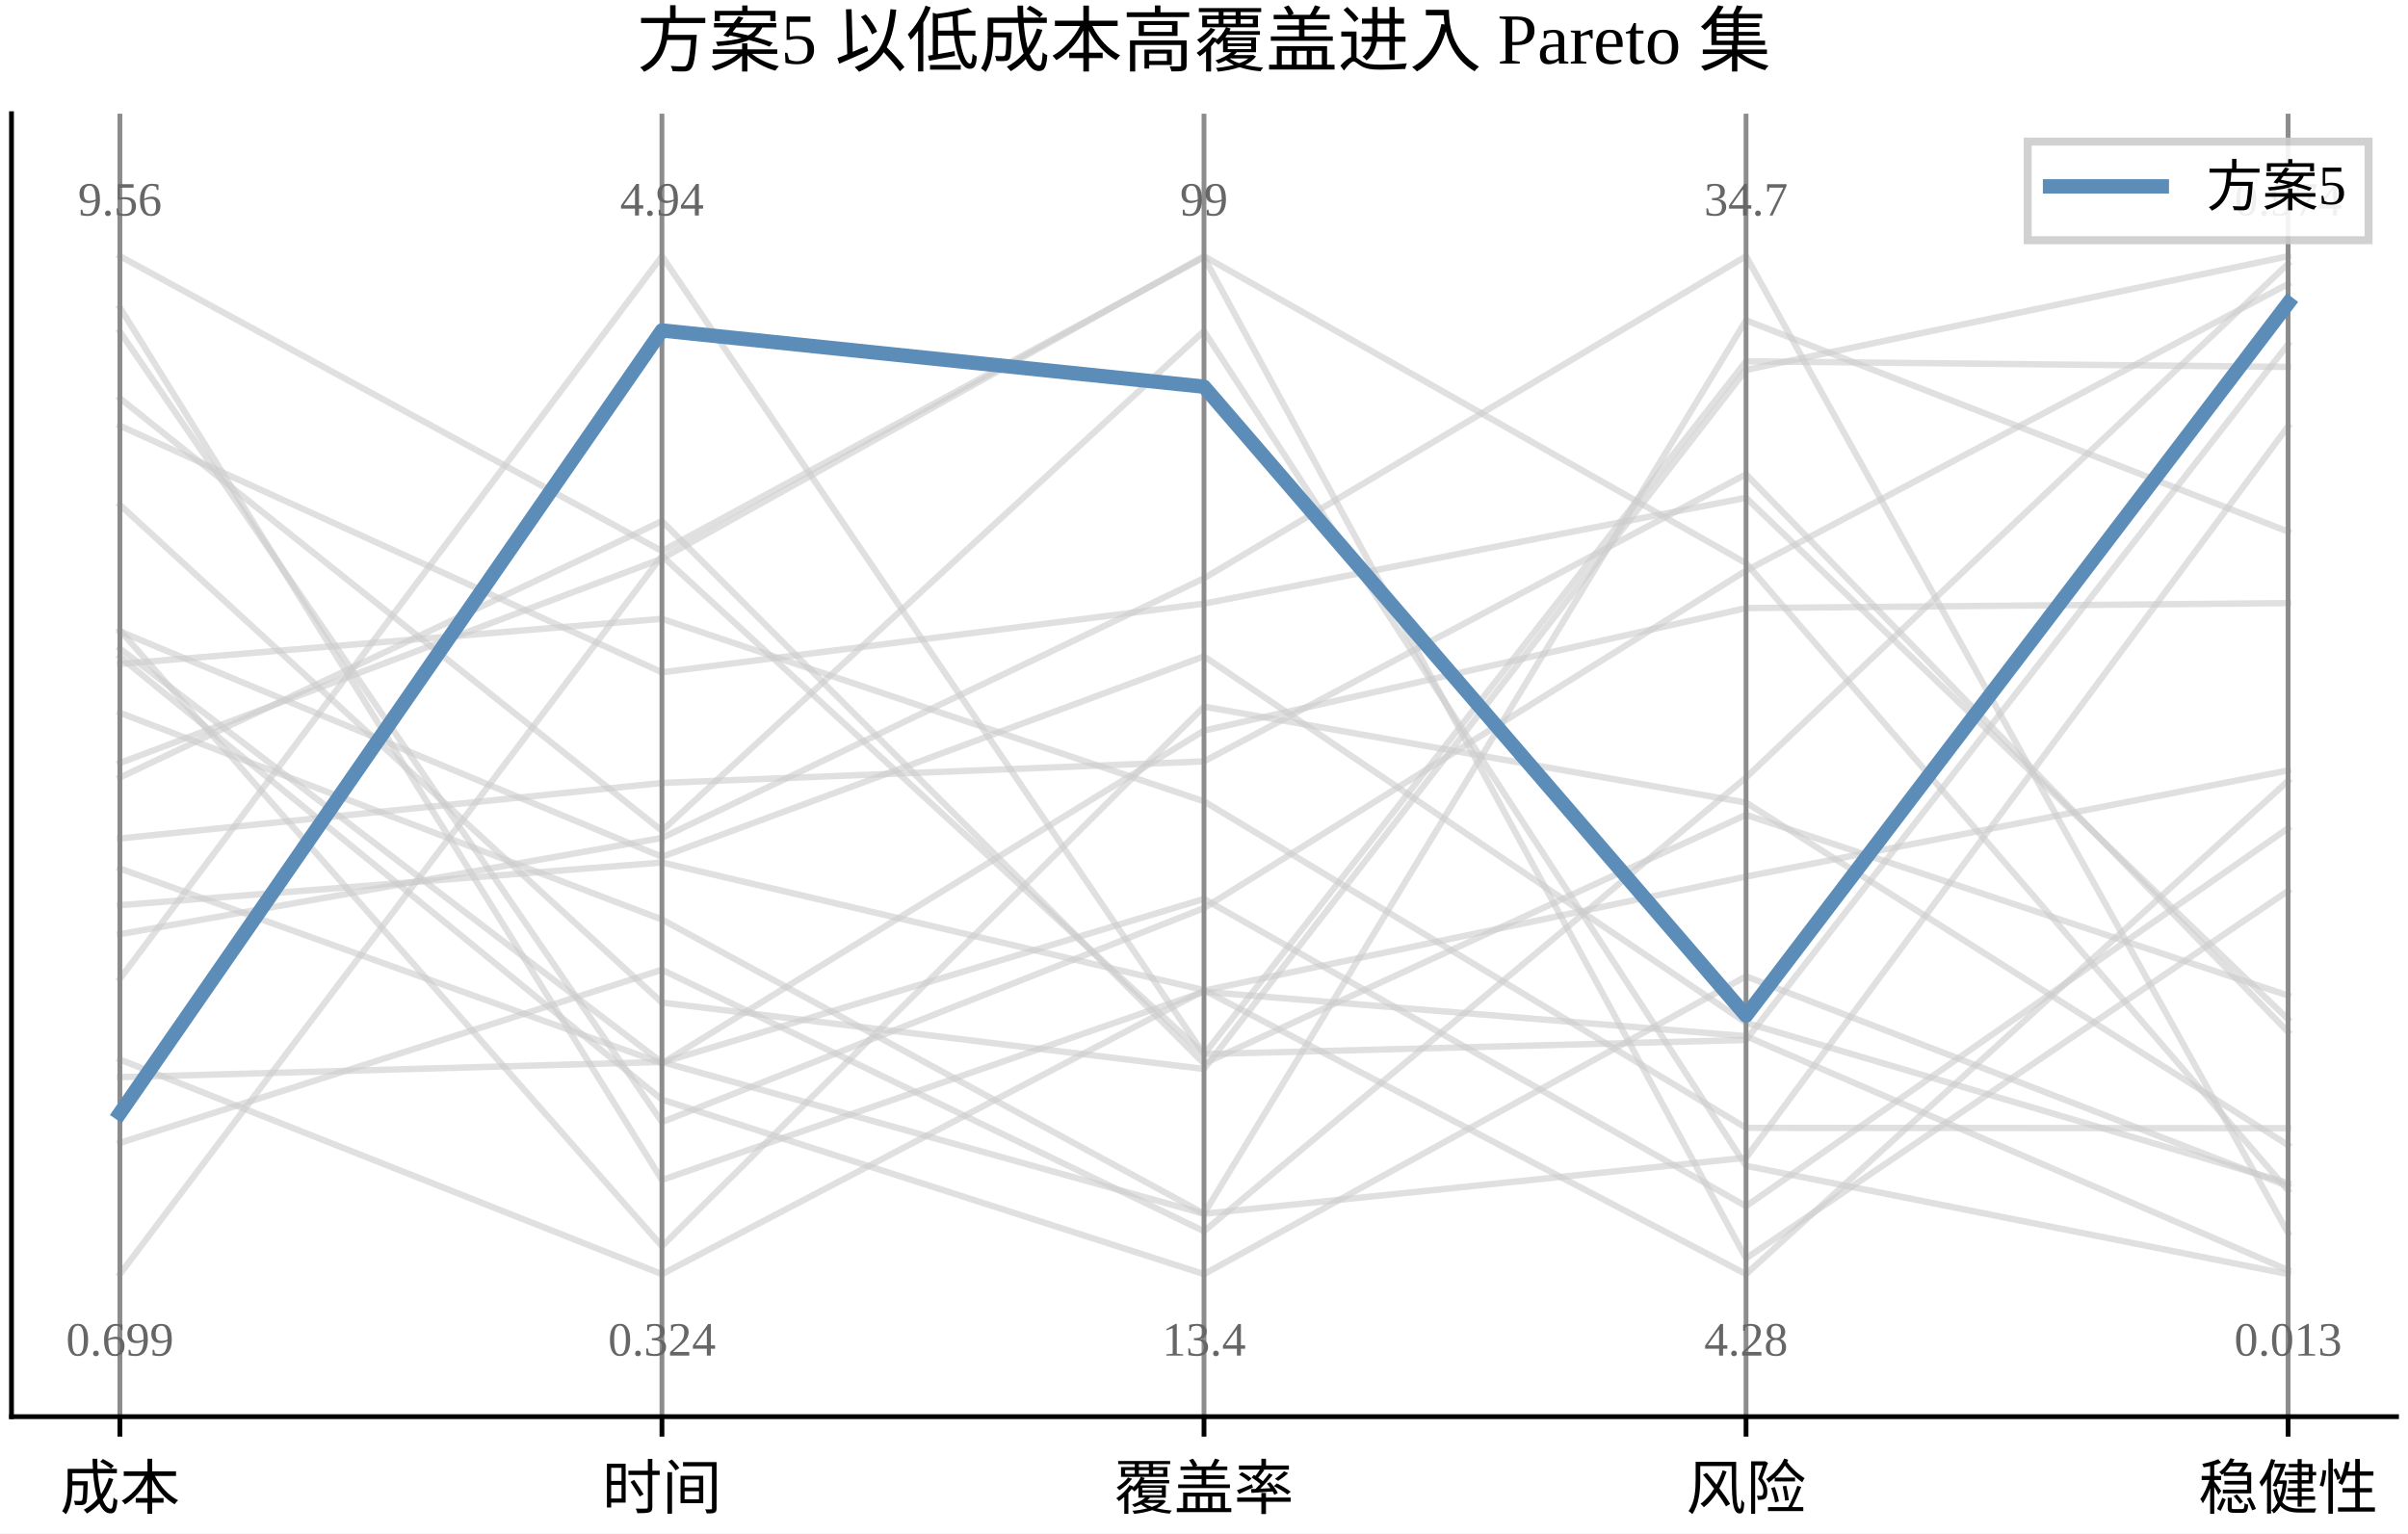
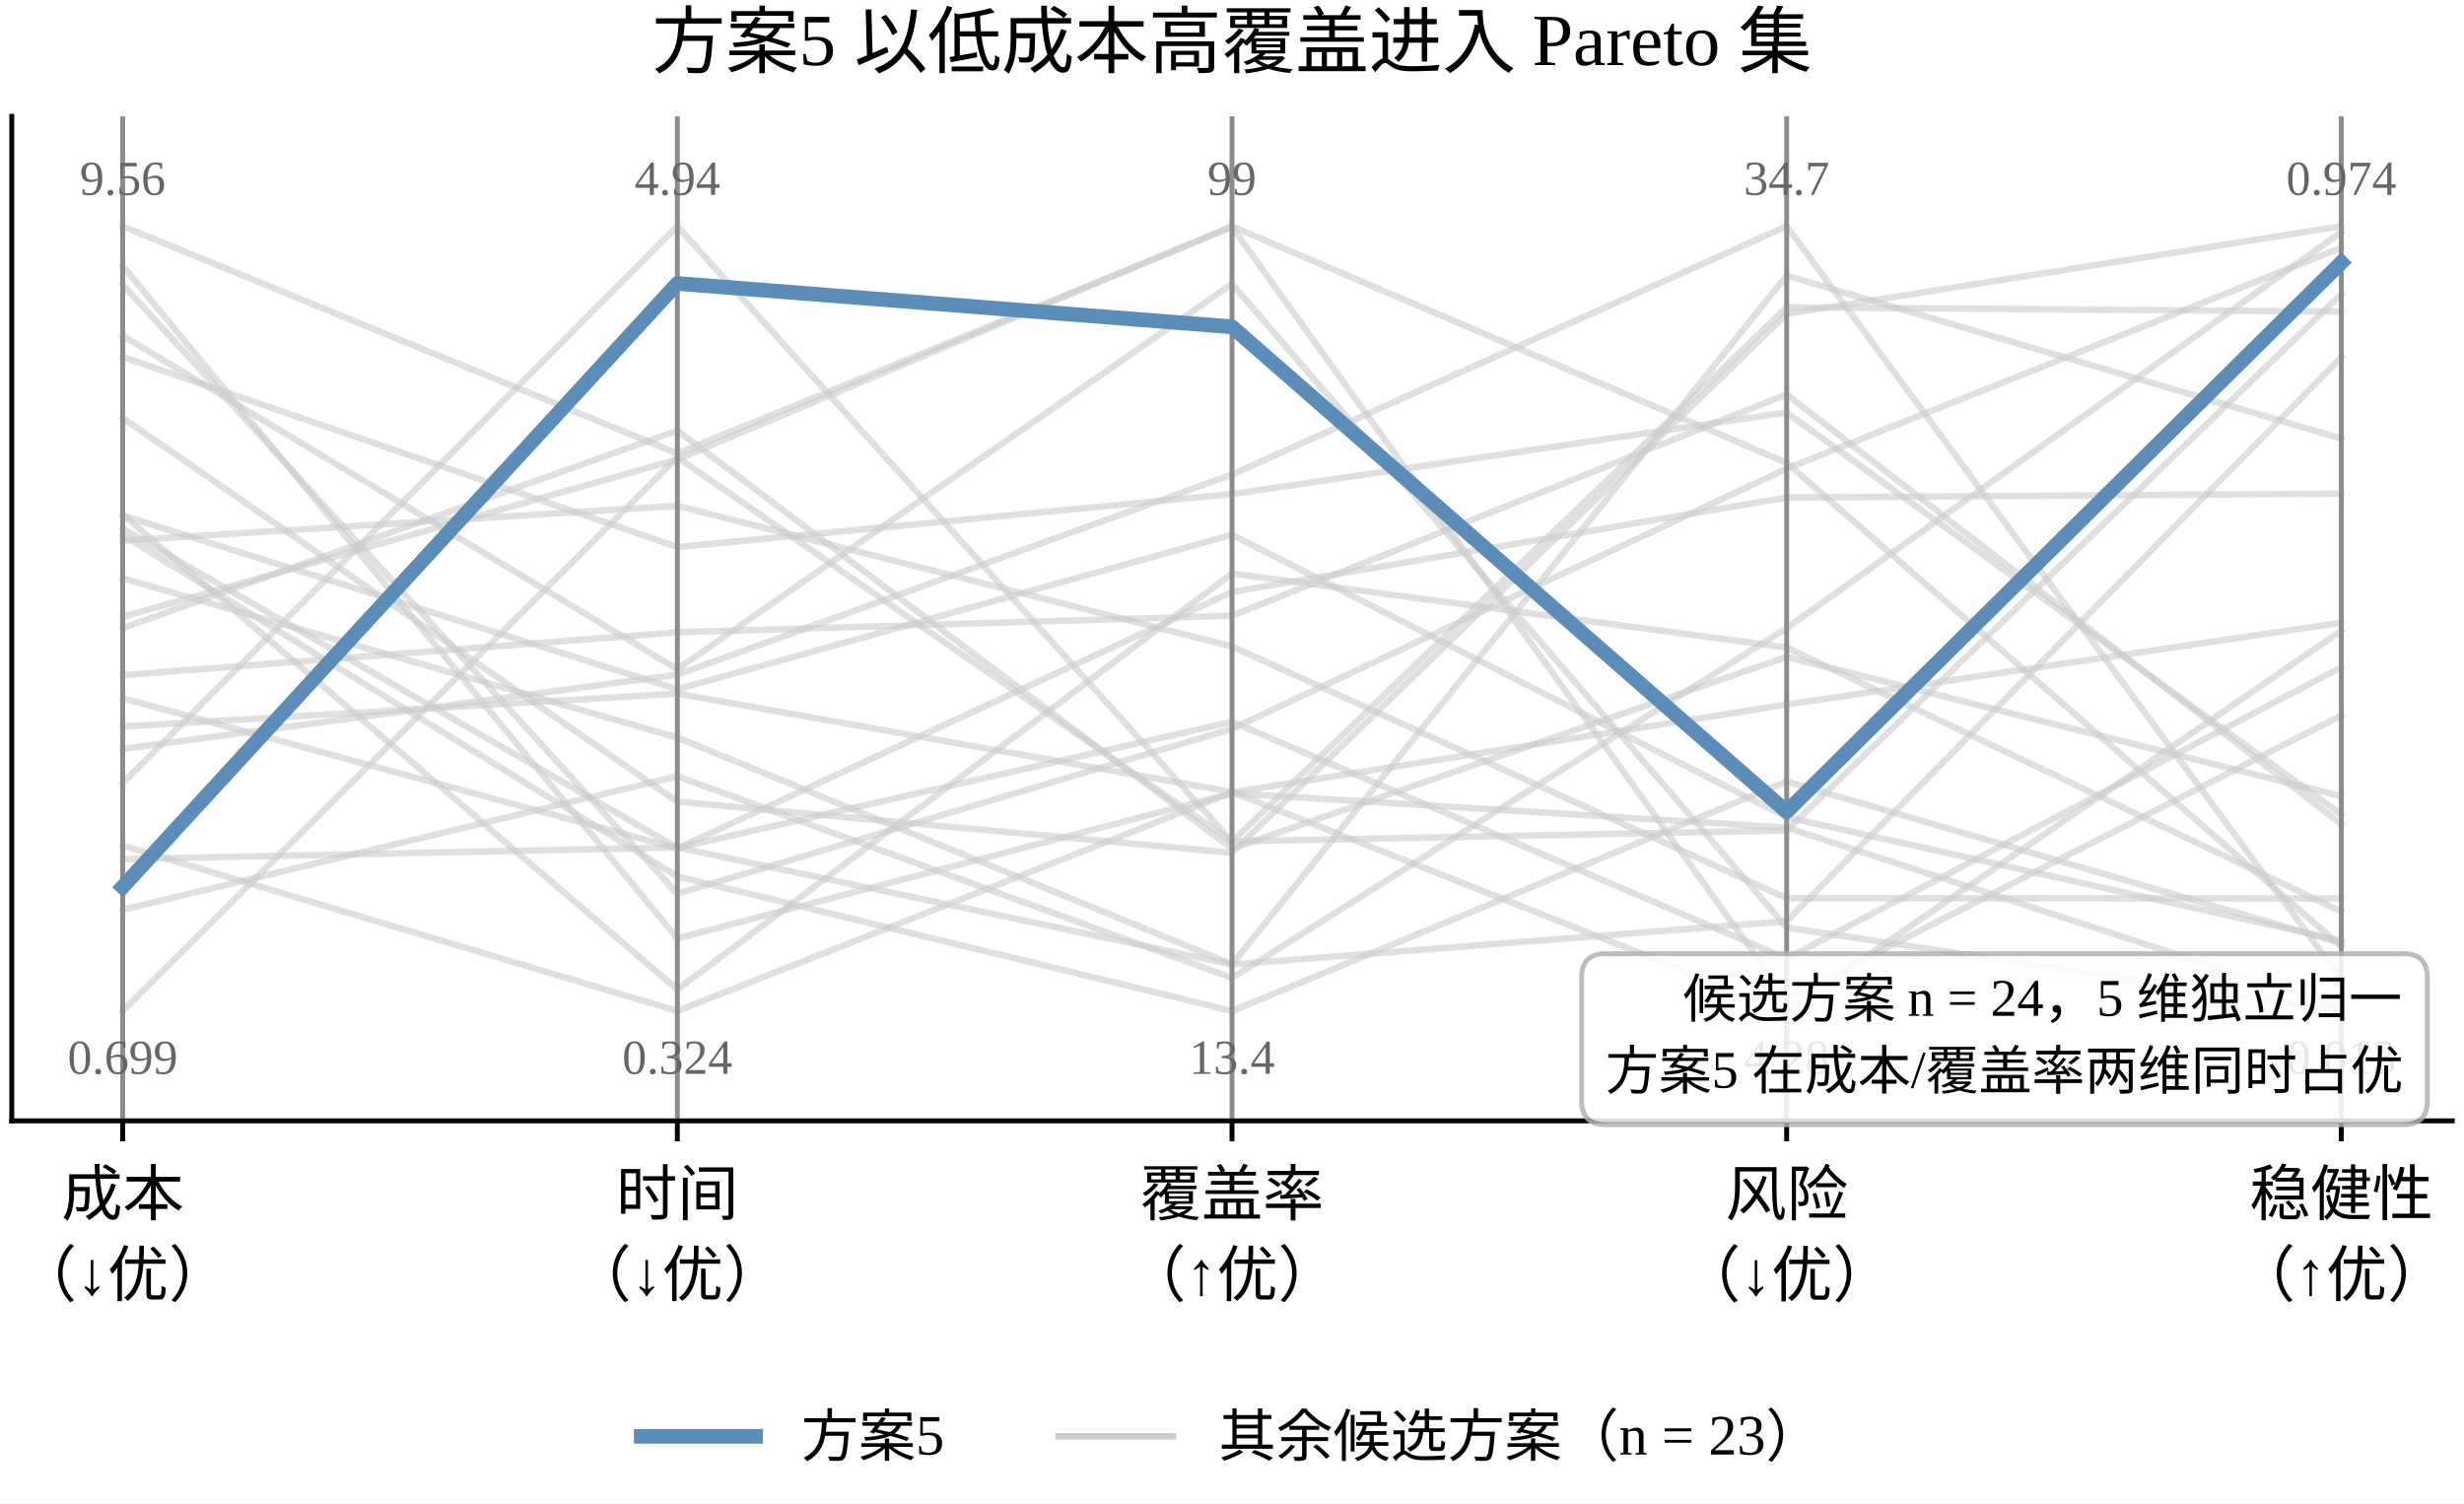
- <svg xmlns="http://www.w3.org/2000/svg" xmlns:xlink="http://www.w3.org/1999/xlink" width="301.652pt" height="192.156pt" viewBox="0 0 301.652 192.156" version="1.1">
+ <svg xmlns="http://www.w3.org/2000/svg" xmlns:xlink="http://www.w3.org/1999/xlink" width="301.652pt" height="184.033pt" viewBox="0 0 301.652 184.033" version="1.1">
  <defs>
    <style type="text/css">*{stroke-linejoin: round; stroke-linecap: butt}</style>
  </defs>
  <g id="figure_1">
    <g id="patch_1">
-       <path d="M 0 192.156  L 301.652 192.156  L 301.652 0  L 0 0  z " style="fill: #ffffff" />
+       <path d="M 0 184.033  L 301.652 184.033  L 301.652 0  L 0 0  z " style="fill: #ffffff" />
    </g>
    <g id="axes_1">
      <g id="patch_2">
-         <path d="M 1.44 177.509  L 300.212 177.509  L 300.212 14.245  L 1.44 14.245  z " style="fill: #ffffff" />
+         <path d="M 1.44 137.223  L 300.212 137.223  L 300.212 14.245  L 1.44 14.245  z " style="fill: #ffffff" />
      </g>
      <g id="matplotlib.axis_1">
        <g id="xtick_1">
          <g id="line2d_1">
            <defs>
-               <path id="mc10c578d21" d="M 0 0  L 0 2.5  " style="stroke: #000000; stroke-width: 0.6" />
+               <path id="m82b18d3675" d="M 0 0  L 0 2.5  " style="stroke: #000000; stroke-width: 0.6" />
            </defs>
            <g>
-               <use xlink:href="#mc10c578d21" x="15.021" y="177.509" style="stroke: #000000; stroke-width: 0.6" />
+               <use xlink:href="#m82b18d3675" x="15.021" y="137.223" style="stroke: #000000; stroke-width: 0.6" />
            </g>
          </g>
          <g id="text_1">
-             <text style="font-size: 7.5px; font-family: 'Times New Roman', 'STIXGeneral', 'DejaVu Serif', 'Source Han Serif SC', 'SimSun', 'STSong', 'SimHei', 'Microsoft YaHei'; text-anchor: middle" x="15.021" y="189.083" transform="rotate(-0 15.02053 189.0825)">成本</text>
+             <text style="font-size: 7.5px; font-family: 'Times New Roman', 'STIXGeneral', 'DejaVu Serif', 'Source Han Serif SC', 'SimSun', 'STSong', 'SimHei', 'Microsoft YaHei'" transform="translate(7.52053 148.7965)">成本</text>
+             <text style="font-size: 7.5px; font-family: 'Times New Roman', 'STIXGeneral', 'DejaVu Serif', 'Source Han Serif SC', 'SimSun', 'STSong', 'SimHei', 'Microsoft YaHei'" transform="translate(1.89553 158.7036)">（↓优）</text>
          </g>
        </g>
        <g id="xtick_2">
          <g id="line2d_2">
            <g>
-               <use xlink:href="#mc10c578d21" x="82.923" y="177.509" style="stroke: #000000; stroke-width: 0.6" />
+               <use xlink:href="#m82b18d3675" x="82.923" y="137.223" style="stroke: #000000; stroke-width: 0.6" />
            </g>
          </g>
          <g id="text_2">
-             <text style="font-size: 7.5px; font-family: 'Times New Roman', 'STIXGeneral', 'DejaVu Serif', 'Source Han Serif SC', 'SimSun', 'STSong', 'SimHei', 'Microsoft YaHei'; text-anchor: middle" x="82.923" y="189.076" transform="rotate(-0 82.92318 189.0755)">时间</text>
+             <text style="font-size: 7.5px; font-family: 'Times New Roman', 'STIXGeneral', 'DejaVu Serif', 'Source Han Serif SC', 'SimSun', 'STSong', 'SimHei', 'Microsoft YaHei'" transform="translate(75.42318 148.7895)">时间</text>
+             <text style="font-size: 7.5px; font-family: 'Times New Roman', 'STIXGeneral', 'DejaVu Serif', 'Source Han Serif SC', 'SimSun', 'STSong', 'SimHei', 'Microsoft YaHei'" transform="translate(69.79818 158.6965)">（↓优）</text>
          </g>
        </g>
        <g id="xtick_3">
          <g id="line2d_3">
            <g>
-               <use xlink:href="#mc10c578d21" x="150.826" y="177.509" style="stroke: #000000; stroke-width: 0.6" />
+               <use xlink:href="#m82b18d3675" x="150.826" y="137.223" style="stroke: #000000; stroke-width: 0.6" />
            </g>
          </g>
          <g id="text_3">
-             <text style="font-size: 7.5px; font-family: 'Times New Roman', 'STIXGeneral', 'DejaVu Serif', 'Source Han Serif SC', 'SimSun', 'STSong', 'SimHei', 'Microsoft YaHei'; text-anchor: middle" x="150.826" y="189.083" transform="rotate(-0 150.8258 189.0825)">覆盖率</text>
+             <text style="font-size: 7.5px; font-family: 'Times New Roman', 'STIXGeneral', 'DejaVu Serif', 'Source Han Serif SC', 'SimSun', 'STSong', 'SimHei', 'Microsoft YaHei'" transform="translate(139.5758 148.7965)">覆盖率</text>
+             <text style="font-size: 7.5px; font-family: 'Times New Roman', 'STIXGeneral', 'DejaVu Serif', 'Source Han Serif SC', 'SimSun', 'STSong', 'SimHei', 'Microsoft YaHei'" transform="translate(137.7008 158.7036)">（↑优）</text>
          </g>
        </g>
        <g id="xtick_4">
          <g id="line2d_4">
            <g>
-               <use xlink:href="#mc10c578d21" x="218.728" y="177.509" style="stroke: #000000; stroke-width: 0.6" />
+               <use xlink:href="#m82b18d3675" x="218.728" y="137.223" style="stroke: #000000; stroke-width: 0.6" />
            </g>
          </g>
          <g id="text_4">
-             <text style="font-size: 7.5px; font-family: 'Times New Roman', 'STIXGeneral', 'DejaVu Serif', 'Source Han Serif SC', 'SimSun', 'STSong', 'SimHei', 'Microsoft YaHei'; text-anchor: middle" x="218.728" y="189.112" transform="rotate(-0 218.7285 189.1118)">风险</text>
+             <text style="font-size: 7.5px; font-family: 'Times New Roman', 'STIXGeneral', 'DejaVu Serif', 'Source Han Serif SC', 'SimSun', 'STSong', 'SimHei', 'Microsoft YaHei'" transform="translate(211.2285 148.8258)">风险</text>
+             <text style="font-size: 7.5px; font-family: 'Times New Roman', 'STIXGeneral', 'DejaVu Serif', 'Source Han Serif SC', 'SimSun', 'STSong', 'SimHei', 'Microsoft YaHei'" transform="translate(205.6035 158.7329)">（↓优）</text>
          </g>
        </g>
        <g id="xtick_5">
          <g id="line2d_5">
            <g>
-               <use xlink:href="#mc10c578d21" x="286.631" y="177.509" style="stroke: #000000; stroke-width: 0.6" />
+               <use xlink:href="#m82b18d3675" x="286.631" y="137.223" style="stroke: #000000; stroke-width: 0.6" />
            </g>
          </g>
          <g id="text_5">
-             <text style="font-size: 7.5px; font-family: 'Times New Roman', 'STIXGeneral', 'DejaVu Serif', 'Source Han Serif SC', 'SimSun', 'STSong', 'SimHei', 'Microsoft YaHei'; text-anchor: middle" x="286.631" y="189.074" transform="rotate(-0 286.6311 189.0743)">稳健性</text>
+             <text style="font-size: 7.5px; font-family: 'Times New Roman', 'STIXGeneral', 'DejaVu Serif', 'Source Han Serif SC', 'SimSun', 'STSong', 'SimHei', 'Microsoft YaHei'" transform="translate(275.3811 148.7883)">稳健性</text>
+             <text style="font-size: 7.5px; font-family: 'Times New Roman', 'STIXGeneral', 'DejaVu Serif', 'Source Han Serif SC', 'SimSun', 'STSong', 'SimHei', 'Microsoft YaHei'" transform="translate(273.5061 158.6954)">（↑优）</text>
          </g>
        </g>
      </g>
      <g id="matplotlib.axis_2" />
      <g id="line2d_6">
-         <path d="M 15.021 122.647  L 82.923 32.102  L 150.826 132.117  L 218.728 45.271  L 286.631 45.977  " clip-path="url(#p456b882c41)" style="fill: none; stroke: #cccccc; stroke-opacity: 0.6; stroke-width: 0.8; stroke-linecap: square" />
+         <path d="M 15.021 95.899  L 82.923 27.696  L 150.826 103.032  L 218.728 37.615  L 286.631 38.147  " clip-path="url(#pe8152c3c10)" style="fill: none; stroke: #cccccc; stroke-opacity: 0.6; stroke-width: 0.8; stroke-linecap: square" />
      </g>
      <g id="line2d_7">
-         <path d="M 15.021 113.42  L 82.923 108.072  L 150.826 124.063  L 218.728 159.652  L 286.631 97.84  " clip-path="url(#p456b882c41)" style="fill: none; stroke: #cccccc; stroke-opacity: 0.6; stroke-width: 0.8; stroke-linecap: square" />
+         <path d="M 15.021 88.948  L 82.923 84.92  L 150.826 96.965  L 218.728 123.772  L 286.631 77.212  " clip-path="url(#pe8152c3c10)" style="fill: none; stroke: #cccccc; stroke-opacity: 0.6; stroke-width: 0.8; stroke-linecap: square" />
      </g>
      <g id="line2d_8">
-         <path d="M 15.021 134.97  L 82.923 133.065  L 150.826 152.088  L 218.728 145.067  L 286.631 53.416  " clip-path="url(#p456b882c41)" style="fill: none; stroke: #cccccc; stroke-opacity: 0.6; stroke-width: 0.8; stroke-linecap: square" />
+         <path d="M 15.021 105.181  L 82.923 103.745  L 150.826 118.075  L 218.728 112.786  L 286.631 43.75  " clip-path="url(#pe8152c3c10)" style="fill: none; stroke: #cccccc; stroke-opacity: 0.6; stroke-width: 0.8; stroke-linecap: square" />
      </g>
      <g id="line2d_9">
-         <path d="M 15.021 108.829  L 82.923 133.234  L 150.826 91.545  L 218.728 76.195  L 286.631 75.567  " clip-path="url(#p456b882c41)" style="fill: none; stroke: #cccccc; stroke-opacity: 0.6; stroke-width: 0.8; stroke-linecap: square" />
+         <path d="M 15.021 85.49  L 82.923 103.873  L 150.826 72.471  L 218.728 60.909  L 286.631 60.435  " clip-path="url(#pe8152c3c10)" style="fill: none; stroke: #cccccc; stroke-opacity: 0.6; stroke-width: 0.8; stroke-linecap: square" />
      </g>
      <g id="line2d_10">
-         <path d="M 15.021 38.541  L 82.923 147.852  L 150.826 124.266  L 218.728 129.837  L 286.631 159.155  " clip-path="url(#p456b882c41)" style="fill: none; stroke: #cccccc; stroke-opacity: 0.6; stroke-width: 0.8; stroke-linecap: square" />
+         <path d="M 15.021 32.546  L 82.923 114.884  L 150.826 97.118  L 218.728 101.314  L 286.631 123.398  " clip-path="url(#pe8152c3c10)" style="fill: none; stroke: #cccccc; stroke-opacity: 0.6; stroke-width: 0.8; stroke-linecap: square" />
      </g>
      <g id="line2d_11">
-         <path d="M 15.021 82.297  L 82.923 137.778  L 150.826 159.652  L 218.728 122.341  L 286.631 148.631  " clip-path="url(#p456b882c41)" style="fill: none; stroke: #cccccc; stroke-opacity: 0.6; stroke-width: 0.8; stroke-linecap: square" />
+         <path d="M 15.021 65.505  L 82.923 107.296  L 150.826 123.772  L 218.728 95.668  L 286.631 115.471  " clip-path="url(#pe8152c3c10)" style="fill: none; stroke: #cccccc; stroke-opacity: 0.6; stroke-width: 0.8; stroke-linecap: square" />
      </g>
      <g id="line2d_12">
-         <path d="M 15.021 117.053  L 82.923 104.989  L 150.826 72.453  L 218.728 32.102  L 286.631 154.504  " clip-path="url(#p456b882c41)" style="fill: none; stroke: #cccccc; stroke-opacity: 0.6; stroke-width: 0.8; stroke-linecap: square" />
+         <path d="M 15.021 91.685  L 82.923 82.598  L 150.826 58.09  L 218.728 27.696  L 286.631 119.895  " clip-path="url(#pe8152c3c10)" style="fill: none; stroke: #cccccc; stroke-opacity: 0.6; stroke-width: 0.8; stroke-linecap: square" />
      </g>
      <g id="line2d_13">
-         <path d="M 15.021 32.102  L 82.923 69.047  L 150.826 32.239  L 218.728 157.668  L 286.631 111.629  " clip-path="url(#p456b882c41)" style="fill: none; stroke: #cccccc; stroke-opacity: 0.6; stroke-width: 0.8; stroke-linecap: square" />
+         <path d="M 15.021 27.696  L 82.923 55.524  L 150.826 27.799  L 218.728 122.278  L 286.631 87.599  " clip-path="url(#pe8152c3c10)" style="fill: none; stroke: #cccccc; stroke-opacity: 0.6; stroke-width: 0.8; stroke-linecap: square" />
      </g>
      <g id="line2d_14">
-         <path d="M 15.021 97.42  L 82.923 65.297  L 150.826 133.262  L 218.728 102.1  L 286.631 124.745  " clip-path="url(#p456b882c41)" style="fill: none; stroke: #cccccc; stroke-opacity: 0.6; stroke-width: 0.8; stroke-linecap: square" />
+         <path d="M 15.021 76.896  L 82.923 52.699  L 150.826 103.894  L 218.728 80.422  L 286.631 97.479  " clip-path="url(#pe8152c3c10)" style="fill: none; stroke: #cccccc; stroke-opacity: 0.6; stroke-width: 0.8; stroke-linecap: square" />
      </g>
      <g id="line2d_15">
-         <path d="M 15.021 105.061  L 82.923 98.103  L 150.826 95.402  L 218.728 59.428  L 286.631 129.3  " clip-path="url(#p456b882c41)" style="fill: none; stroke: #cccccc; stroke-opacity: 0.6; stroke-width: 0.8; stroke-linecap: square" />
+         <path d="M 15.021 82.652  L 82.923 77.411  L 150.826 75.376  L 218.728 48.279  L 286.631 100.91  " clip-path="url(#pe8152c3c10)" style="fill: none; stroke: #cccccc; stroke-opacity: 0.6; stroke-width: 0.8; stroke-linecap: square" />
      </g>
      <g id="line2d_16">
-         <path d="M 15.021 78.964  L 82.923 156.157  L 150.826 88.543  L 218.728 100.568  L 286.631 143.491  " clip-path="url(#p456b882c41)" style="fill: none; stroke: #cccccc; stroke-opacity: 0.6; stroke-width: 0.8; stroke-linecap: square" />
+         <path d="M 15.021 62.994  L 82.923 121.14  L 150.826 70.21  L 218.728 79.267  L 286.631 111.599  " clip-path="url(#pe8152c3c10)" style="fill: none; stroke: #cccccc; stroke-opacity: 0.6; stroke-width: 0.8; stroke-linecap: square" />
      </g>
      <g id="line2d_17">
-         <path d="M 15.021 132.762  L 82.923 159.652  L 150.826 124.126  L 218.728 109.841  L 286.631 96.537  " clip-path="url(#p456b882c41)" style="fill: none; stroke: #cccccc; stroke-opacity: 0.6; stroke-width: 0.8; stroke-linecap: square" />
+         <path d="M 15.021 103.517  L 82.923 123.772  L 150.826 97.013  L 218.728 86.252  L 286.631 76.231  " clip-path="url(#pe8152c3c10)" style="fill: none; stroke: #cccccc; stroke-opacity: 0.6; stroke-width: 0.8; stroke-linecap: square" />
      </g>
      <g id="line2d_18">
-         <path d="M 15.021 159.652  L 82.923 69.658  L 150.826 132.084  L 218.728 130.31  L 286.631 43.129  " clip-path="url(#p456b882c41)" style="fill: none; stroke: #cccccc; stroke-opacity: 0.6; stroke-width: 0.8; stroke-linecap: square" />
+         <path d="M 15.021 123.772  L 82.923 55.985  L 150.826 103.007  L 218.728 101.67  L 286.631 36.002  " clip-path="url(#pe8152c3c10)" style="fill: none; stroke: #cccccc; stroke-opacity: 0.6; stroke-width: 0.8; stroke-linecap: square" />
      </g>
      <g id="line2d_19">
-         <path d="M 15.021 83.192  L 82.923 77.541  L 150.826 100.411  L 218.728 141.32  L 286.631 141.367  " clip-path="url(#p456b882c41)" style="fill: none; stroke: #cccccc; stroke-opacity: 0.6; stroke-width: 0.8; stroke-linecap: square" />
+         <path d="M 15.021 66.179  L 82.923 61.923  L 150.826 79.149  L 218.728 109.963  L 286.631 109.999  " clip-path="url(#pe8152c3c10)" style="fill: none; stroke: #cccccc; stroke-opacity: 0.6; stroke-width: 0.8; stroke-linecap: square" />
      </g>
      <g id="line2d_20">
-         <path d="M 15.021 143.203  L 82.923 121.513  L 150.826 154.275  L 218.728 97.422  L 286.631 33.046  " clip-path="url(#p456b882c41)" style="fill: none; stroke: #cccccc; stroke-opacity: 0.6; stroke-width: 0.8; stroke-linecap: square" />
+         <path d="M 15.021 111.382  L 82.923 95.044  L 150.826 119.722  L 218.728 76.898  L 286.631 28.407  " clip-path="url(#pe8152c3c10)" style="fill: none; stroke: #cccccc; stroke-opacity: 0.6; stroke-width: 0.8; stroke-linecap: square" />
      </g>
      <g id="line2d_21">
-         <path d="M 15.021 63.264  L 82.923 125.626  L 150.826 133.944  L 218.728 46.351  L 286.631 32.102  " clip-path="url(#p456b882c41)" style="fill: none; stroke: #cccccc; stroke-opacity: 0.6; stroke-width: 0.8; stroke-linecap: square" />
+         <path d="M 15.021 51.169  L 82.923 98.142  L 150.826 104.408  L 218.728 38.429  L 286.631 27.696  " clip-path="url(#pe8152c3c10)" style="fill: none; stroke: #cccccc; stroke-opacity: 0.6; stroke-width: 0.8; stroke-linecap: square" />
      </g>
      <g id="line2d_22">
-         <path d="M 15.021 81.27  L 82.923 133.134  L 150.826 112.636  L 218.728 151.137  L 286.631 103.778  " clip-path="url(#p456b882c41)" style="fill: none; stroke: #cccccc; stroke-opacity: 0.6; stroke-width: 0.8; stroke-linecap: square" />
+         <path d="M 15.021 64.731  L 82.923 103.797  L 150.826 88.358  L 218.728 117.359  L 286.631 81.685  " clip-path="url(#pe8152c3c10)" style="fill: none; stroke: #cccccc; stroke-opacity: 0.6; stroke-width: 0.8; stroke-linecap: square" />
      </g>
      <g id="line2d_23">
-         <path d="M 15.021 41.556  L 82.923 140.596  L 150.826 113.78  L 218.728 71.502  L 286.631 35.583  " clip-path="url(#p456b882c41)" style="fill: none; stroke: #cccccc; stroke-opacity: 0.6; stroke-width: 0.8; stroke-linecap: square" />
+         <path d="M 15.021 34.817  L 82.923 109.419  L 150.826 89.219  L 218.728 57.374  L 286.631 30.318  " clip-path="url(#pe8152c3c10)" style="fill: none; stroke: #cccccc; stroke-opacity: 0.6; stroke-width: 0.8; stroke-linecap: square" />
      </g>
      <g id="line2d_24">
-         <path d="M 15.021 79.119  L 82.923 107.356  L 150.826 82.242  L 218.728 128.159  L 286.631 148.241  " clip-path="url(#p456b882c41)" style="fill: none; stroke: #cccccc; stroke-opacity: 0.6; stroke-width: 0.8; stroke-linecap: square" />
+         <path d="M 15.021 63.111  L 82.923 84.38  L 150.826 65.463  L 218.728 100.051  L 286.631 115.177  " clip-path="url(#pe8152c3c10)" style="fill: none; stroke: #cccccc; stroke-opacity: 0.6; stroke-width: 0.8; stroke-linecap: square" />
      </g>
      <g id="line2d_25">
-         <path d="M 15.021 49.906  L 82.923 104.097  L 150.826 41.481  L 218.728 146.082  L 286.631 159.652  " clip-path="url(#p456b882c41)" style="fill: none; stroke: #cccccc; stroke-opacity: 0.6; stroke-width: 0.8; stroke-linecap: square" />
+         <path d="M 15.021 41.106  L 82.923 81.926  L 150.826 34.76  L 218.728 113.551  L 286.631 123.772  " clip-path="url(#pe8152c3c10)" style="fill: none; stroke: #cccccc; stroke-opacity: 0.6; stroke-width: 0.8; stroke-linecap: square" />
      </g>
      <g id="line2d_26">
-         <path d="M 15.021 95.604  L 82.923 70  L 150.826 32.102  L 218.728 70.566  L 286.631 149.17  " clip-path="url(#p456b882c41)" style="fill: none; stroke: #cccccc; stroke-opacity: 0.6; stroke-width: 0.8; stroke-linecap: square" />
+         <path d="M 15.021 75.528  L 82.923 56.242  L 150.826 27.696  L 218.728 56.668  L 286.631 115.877  " clip-path="url(#pe8152c3c10)" style="fill: none; stroke: #cccccc; stroke-opacity: 0.6; stroke-width: 0.8; stroke-linecap: square" />
      </g>
      <g id="line2d_27">
-         <path d="M 15.021 89.317  L 82.923 115.218  L 150.826 152.069  L 218.728 40.138  L 286.631 66.613  " clip-path="url(#p456b882c41)" style="fill: none; stroke: #cccccc; stroke-opacity: 0.6; stroke-width: 0.8; stroke-linecap: square" />
+         <path d="M 15.021 70.792  L 82.923 90.303  L 150.826 118.06  L 218.728 33.749  L 286.631 53.691  " clip-path="url(#pe8152c3c10)" style="fill: none; stroke: #cccccc; stroke-opacity: 0.6; stroke-width: 0.8; stroke-linecap: square" />
      </g>
      <g id="line2d_28">
-         <path d="M 15.021 53.344  L 82.923 84.242  L 150.826 75.634  L 218.728 62.372  L 286.631 127.706  " clip-path="url(#p456b882c41)" style="fill: none; stroke: #cccccc; stroke-opacity: 0.6; stroke-width: 0.8; stroke-linecap: square" />
-       </g>
-       <g id="line2d_29">
-         <path d="M 15.021 177.509  L 15.021 14.245  " clip-path="url(#p456b882c41)" style="fill: none; stroke: #8c8c8c; stroke-width: 0.6; stroke-linecap: square" />
-       </g>
+         <path d="M 15.021 43.696  L 82.923 66.97  L 150.826 60.486  L 218.728 50.497  L 286.631 99.709  " clip-path="url(#pe8152c3c10)" style="fill: none; stroke: #cccccc; stroke-opacity: 0.6; stroke-width: 0.8; stroke-linecap: square" />
+       </g>
+       <g id="line2d_29" />
      <g id="line2d_30">
-         <path d="M 82.923 177.509  L 82.923 14.245  " clip-path="url(#p456b882c41)" style="fill: none; stroke: #8c8c8c; stroke-width: 0.6; stroke-linecap: square" />
+         <path d="M 15.021 137.223  L 15.021 14.245  " clip-path="url(#pe8152c3c10)" style="fill: none; stroke: #8c8c8c; stroke-width: 0.6; stroke-linecap: square" />
      </g>
      <g id="line2d_31">
-         <path d="M 150.826 177.509  L 150.826 14.245  " clip-path="url(#p456b882c41)" style="fill: none; stroke: #8c8c8c; stroke-width: 0.6; stroke-linecap: square" />
+         <path d="M 82.923 137.223  L 82.923 14.245  " clip-path="url(#pe8152c3c10)" style="fill: none; stroke: #8c8c8c; stroke-width: 0.6; stroke-linecap: square" />
      </g>
      <g id="line2d_32">
-         <path d="M 218.728 177.509  L 218.728 14.245  " clip-path="url(#p456b882c41)" style="fill: none; stroke: #8c8c8c; stroke-width: 0.6; stroke-linecap: square" />
+         <path d="M 150.826 137.223  L 150.826 14.245  " clip-path="url(#pe8152c3c10)" style="fill: none; stroke: #8c8c8c; stroke-width: 0.6; stroke-linecap: square" />
      </g>
      <g id="line2d_33">
-         <path d="M 286.631 177.509  L 286.631 14.245  " clip-path="url(#p456b882c41)" style="fill: none; stroke: #8c8c8c; stroke-width: 0.6; stroke-linecap: square" />
+         <path d="M 218.728 137.223  L 218.728 14.245  " clip-path="url(#pe8152c3c10)" style="fill: none; stroke: #8c8c8c; stroke-width: 0.6; stroke-linecap: square" />
+       </g>
+       <g id="line2d_34">
+         <path d="M 286.631 137.223  L 286.631 14.245  " clip-path="url(#pe8152c3c10)" style="fill: none; stroke: #8c8c8c; stroke-width: 0.6; stroke-linecap: square" />
      </g>
      <g id="patch_3">
-         <path d="M 1.44 177.509  L 1.44 14.245  " style="fill: none; stroke: #000000; stroke-width: 0.6; stroke-linejoin: miter; stroke-linecap: square" />
+         <path d="M 1.44 137.223  L 1.44 14.245  " style="fill: none; stroke: #000000; stroke-width: 0.6; stroke-linejoin: miter; stroke-linecap: square" />
      </g>
      <g id="patch_4">
-         <path d="M 1.44 177.509  L 300.212 177.509  " style="fill: none; stroke: #000000; stroke-width: 0.6; stroke-linejoin: miter; stroke-linecap: square" />
-       </g>
-       <g id="line2d_34">
-         <path d="M 15.021 139.482  L 82.923 41.405  L 150.826 48.452  L 218.728 127.256  L 286.631 38.004  " clip-path="url(#p456b882c41)" style="fill: none; stroke: #5b8db8; stroke-width: 1.8; stroke-linecap: square" />
+         <path d="M 1.44 137.223  L 300.212 137.223  " style="fill: none; stroke: #000000; stroke-width: 0.6; stroke-linejoin: miter; stroke-linecap: square" />
+       </g>
+       <g id="line2d_35">
+         <path d="M 15.021 108.58  L 82.923 34.703  L 150.826 40.012  L 218.728 99.37  L 286.631 32.141  " clip-path="url(#pe8152c3c10)" style="fill: none; stroke: #5b8db8; stroke-width: 1.8; stroke-linecap: square" />
      </g>
      <g id="text_6">
-         <text style="font-size: 6px; font-family: 'Times New Roman', 'STIXGeneral', 'DejaVu Serif', 'Source Han Serif SC', 'SimSun', 'STSong', 'SimHei', 'Microsoft YaHei'; text-anchor: middle; fill: #666666" x="15.021" y="27" transform="rotate(-0 15.02053 26.99986)">9.56</text>
+         <text style="font-size: 6px; font-family: 'Times New Roman', 'STIXGeneral', 'DejaVu Serif', 'Source Han Serif SC', 'SimSun', 'STSong', 'SimHei', 'Microsoft YaHei'; text-anchor: middle; fill: #666666" x="15.021" y="23.853" transform="rotate(-0 15.02053 23.85252)">9.56</text>
      </g>
      <g id="text_7">
-         <text style="font-size: 6px; font-family: 'Times New Roman', 'STIXGeneral', 'DejaVu Serif', 'Source Han Serif SC', 'SimSun', 'STSong', 'SimHei', 'Microsoft YaHei'; text-anchor: middle; fill: #666666" x="15.021" y="169.856" transform="rotate(-0 15.02053 169.8561)">0.699</text>
+         <text style="font-size: 6px; font-family: 'Times New Roman', 'STIXGeneral', 'DejaVu Serif', 'Source Han Serif SC', 'SimSun', 'STSong', 'SimHei', 'Microsoft YaHei'; text-anchor: middle; fill: #666666" x="15.021" y="131.459" transform="rotate(-0 15.02053 131.4585)">0.699</text>
      </g>
      <g id="text_8">
-         <text style="font-size: 6px; font-family: 'Times New Roman', 'STIXGeneral', 'DejaVu Serif', 'Source Han Serif SC', 'SimSun', 'STSong', 'SimHei', 'Microsoft YaHei'; text-anchor: middle; fill: #666666" x="82.923" y="27" transform="rotate(-0 82.92318 26.99986)">4.94</text>
+         <text style="font-size: 6px; font-family: 'Times New Roman', 'STIXGeneral', 'DejaVu Serif', 'Source Han Serif SC', 'SimSun', 'STSong', 'SimHei', 'Microsoft YaHei'; text-anchor: middle; fill: #666666" x="82.923" y="23.853" transform="rotate(-0 82.92318 23.85252)">4.94</text>
      </g>
      <g id="text_9">
-         <text style="font-size: 6px; font-family: 'Times New Roman', 'STIXGeneral', 'DejaVu Serif', 'Source Han Serif SC', 'SimSun', 'STSong', 'SimHei', 'Microsoft YaHei'; text-anchor: middle; fill: #666666" x="82.923" y="169.856" transform="rotate(-0 82.92318 169.8561)">0.324</text>
+         <text style="font-size: 6px; font-family: 'Times New Roman', 'STIXGeneral', 'DejaVu Serif', 'Source Han Serif SC', 'SimSun', 'STSong', 'SimHei', 'Microsoft YaHei'; text-anchor: middle; fill: #666666" x="82.923" y="131.459" transform="rotate(-0 82.92318 131.4585)">0.324</text>
      </g>
      <g id="text_10">
-         <text style="font-size: 6px; font-family: 'Times New Roman', 'STIXGeneral', 'DejaVu Serif', 'Source Han Serif SC', 'SimSun', 'STSong', 'SimHei', 'Microsoft YaHei'; text-anchor: middle; fill: #666666" x="150.826" y="27" transform="rotate(-0 150.8258 26.99986)">99</text>
+         <text style="font-size: 6px; font-family: 'Times New Roman', 'STIXGeneral', 'DejaVu Serif', 'Source Han Serif SC', 'SimSun', 'STSong', 'SimHei', 'Microsoft YaHei'; text-anchor: middle; fill: #666666" x="150.826" y="23.853" transform="rotate(-0 150.8258 23.85252)">99</text>
      </g>
      <g id="text_11">
-         <text style="font-size: 6px; font-family: 'Times New Roman', 'STIXGeneral', 'DejaVu Serif', 'Source Han Serif SC', 'SimSun', 'STSong', 'SimHei', 'Microsoft YaHei'; text-anchor: middle; fill: #666666" x="150.826" y="169.856" transform="rotate(-0 150.8258 169.8561)">13.4</text>
+         <text style="font-size: 6px; font-family: 'Times New Roman', 'STIXGeneral', 'DejaVu Serif', 'Source Han Serif SC', 'SimSun', 'STSong', 'SimHei', 'Microsoft YaHei'; text-anchor: middle; fill: #666666" x="150.826" y="131.459" transform="rotate(-0 150.8258 131.4585)">13.4</text>
      </g>
      <g id="text_12">
-         <text style="font-size: 6px; font-family: 'Times New Roman', 'STIXGeneral', 'DejaVu Serif', 'Source Han Serif SC', 'SimSun', 'STSong', 'SimHei', 'Microsoft YaHei'; text-anchor: middle; fill: #666666" x="218.728" y="27" transform="rotate(-0 218.7285 26.99986)">34.7</text>
+         <text style="font-size: 6px; font-family: 'Times New Roman', 'STIXGeneral', 'DejaVu Serif', 'Source Han Serif SC', 'SimSun', 'STSong', 'SimHei', 'Microsoft YaHei'; text-anchor: middle; fill: #666666" x="218.728" y="23.853" transform="rotate(-0 218.7285 23.85252)">34.7</text>
      </g>
      <g id="text_13">
-         <text style="font-size: 6px; font-family: 'Times New Roman', 'STIXGeneral', 'DejaVu Serif', 'Source Han Serif SC', 'SimSun', 'STSong', 'SimHei', 'Microsoft YaHei'; text-anchor: middle; fill: #666666" x="218.728" y="169.856" transform="rotate(-0 218.7285 169.8561)">4.28</text>
+         <text style="font-size: 6px; font-family: 'Times New Roman', 'STIXGeneral', 'DejaVu Serif', 'Source Han Serif SC', 'SimSun', 'STSong', 'SimHei', 'Microsoft YaHei'; text-anchor: middle; fill: #666666" x="218.728" y="131.459" transform="rotate(-0 218.7285 131.4585)">4.28</text>
      </g>
      <g id="text_14">
-         <text style="font-size: 6px; font-family: 'Times New Roman', 'STIXGeneral', 'DejaVu Serif', 'Source Han Serif SC', 'SimSun', 'STSong', 'SimHei', 'Microsoft YaHei'; text-anchor: middle; fill: #666666" x="286.631" y="27" transform="rotate(-0 286.6311 26.99986)">0.974</text>
+         <text style="font-size: 6px; font-family: 'Times New Roman', 'STIXGeneral', 'DejaVu Serif', 'Source Han Serif SC', 'SimSun', 'STSong', 'SimHei', 'Microsoft YaHei'; text-anchor: middle; fill: #666666" x="286.631" y="23.853" transform="rotate(-0 286.6311 23.85252)">0.974</text>
      </g>
      <g id="text_15">
-         <text style="font-size: 6px; font-family: 'Times New Roman', 'STIXGeneral', 'DejaVu Serif', 'Source Han Serif SC', 'SimSun', 'STSong', 'SimHei', 'Microsoft YaHei'; text-anchor: middle; fill: #666666" x="286.631" y="169.856" transform="rotate(-0 286.6311 169.8561)">0.013</text>
+         <text style="font-size: 6px; font-family: 'Times New Roman', 'STIXGeneral', 'DejaVu Serif', 'Source Han Serif SC', 'SimSun', 'STSong', 'SimHei', 'Microsoft YaHei'; text-anchor: middle; fill: #666666" x="286.631" y="131.459" transform="rotate(-0 286.6311 131.4585)">0.013</text>
      </g>
      <g id="text_16">
        <text style="font-size: 9px; font-family: 'Times New Roman', 'STIXGeneral', 'DejaVu Serif', 'Source Han Serif SC', 'SimSun', 'STSong', 'SimHei', 'Microsoft YaHei'; text-anchor: middle" x="150.826" y="8.245" transform="rotate(-0 150.8258 8.244844)">方案5 以低成本高覆盖进入 Pareto 集</text>
      </g>
      <g id="legend_1">
+         <g id="line2d_36">
+           <path d="M 78.502 175.846  L 85.502 175.846  L 92.502 175.846  " style="fill: none; stroke: #5b8db8; stroke-width: 1.8; stroke-linecap: square" />
+         </g>
+         <g id="text_17">
+           <text style="font-size: 7px; font-family: 'Times New Roman', 'STIXGeneral', 'DejaVu Serif', 'Source Han Serif SC', 'SimSun', 'STSong', 'SimHei', 'Microsoft YaHei'; text-anchor: start" x="98.102" y="178.296" transform="rotate(-0 98.10215 178.2956)">方案5</text>
+         </g>
+         <g id="line2d_37">
+           <path d="M 129.602 175.846  L 136.602 175.846  L 143.602 175.846  " style="fill: none; stroke: #cccccc; stroke-width: 0.8; stroke-linecap: square" />
+         </g>
+         <g id="text_18">
+           <text style="font-size: 7px; font-family: 'Times New Roman', 'STIXGeneral', 'DejaVu Serif', 'Source Han Serif SC', 'SimSun', 'STSong', 'SimHei', 'Microsoft YaHei'; text-anchor: start" x="149.202" y="178.296" transform="rotate(-0 149.2022 178.2956)">其余候选方案（n = 23）</text>
+         </g>
+       </g>
+       <g id="text_19">
        <g id="patch_5">
-           <path d="M 254.012 30.1  L 296.712 30.1  L 296.712 17.745  L 254.012 17.745  z " style="fill: #ffffff; opacity: 0.9; stroke: #cccccc; stroke-linejoin: miter" />
-         </g>
-         <g id="line2d_35">
-           <path d="M 256.812 23.352  L 263.812 23.352  L 270.812 23.352  " style="fill: none; stroke: #5b8db8; stroke-width: 1.8; stroke-linecap: square" />
-         </g>
-         <g id="text_17">
-           <text style="font-size: 7px; font-family: 'Times New Roman', 'STIXGeneral', 'DejaVu Serif', 'Source Han Serif SC', 'SimSun', 'STSong', 'SimHei', 'Microsoft YaHei'; text-anchor: start" x="276.412" y="25.802" transform="rotate(-0 276.4117 25.8025)">方案5</text>
-         </g>
+           <path d="M 196.555 137.689  L 294.236 137.689  Q 297.161 137.689 297.161 134.764  L 297.161 119.68  Q 297.161 116.755 294.236 116.755  L 196.555 116.755  Q 193.63 116.755 193.63 119.68  L 193.63 134.764  Q 193.63 137.689 196.555 137.689  z " style="fill: #ffffff; opacity: 0.85; stroke: #b2b2b2; stroke-width: 0.6; stroke-linejoin: miter" />
+         </g>
+         <text style="font-size: 6.5px; font-family: 'Times New Roman', 'STIXGeneral', 'DejaVu Serif', 'Source Han Serif SC', 'SimSun', 'STSong', 'SimHei', 'Microsoft YaHei'" transform="translate(206.0708 124.5621)">候选方案 n = 24，5 维独立归一</text>
+         <text style="font-size: 6.5px; font-family: 'Times New Roman', 'STIXGeneral', 'DejaVu Serif', 'Source Han Serif SC', 'SimSun', 'STSong', 'SimHei', 'Microsoft YaHei'" transform="translate(196.5554 133.3732)">方案5 在成本/覆盖率两维同时占优</text>
      </g>
    </g>
  </g>
  <defs>
-     <clipPath id="p456b882c41">
-       <rect x="1.44" y="14.245" width="298.772" height="163.264" />
+     <clipPath id="pe8152c3c10">
+       <rect x="1.44" y="14.245" width="298.772" height="122.978" />
    </clipPath>
  </defs>
</svg>
